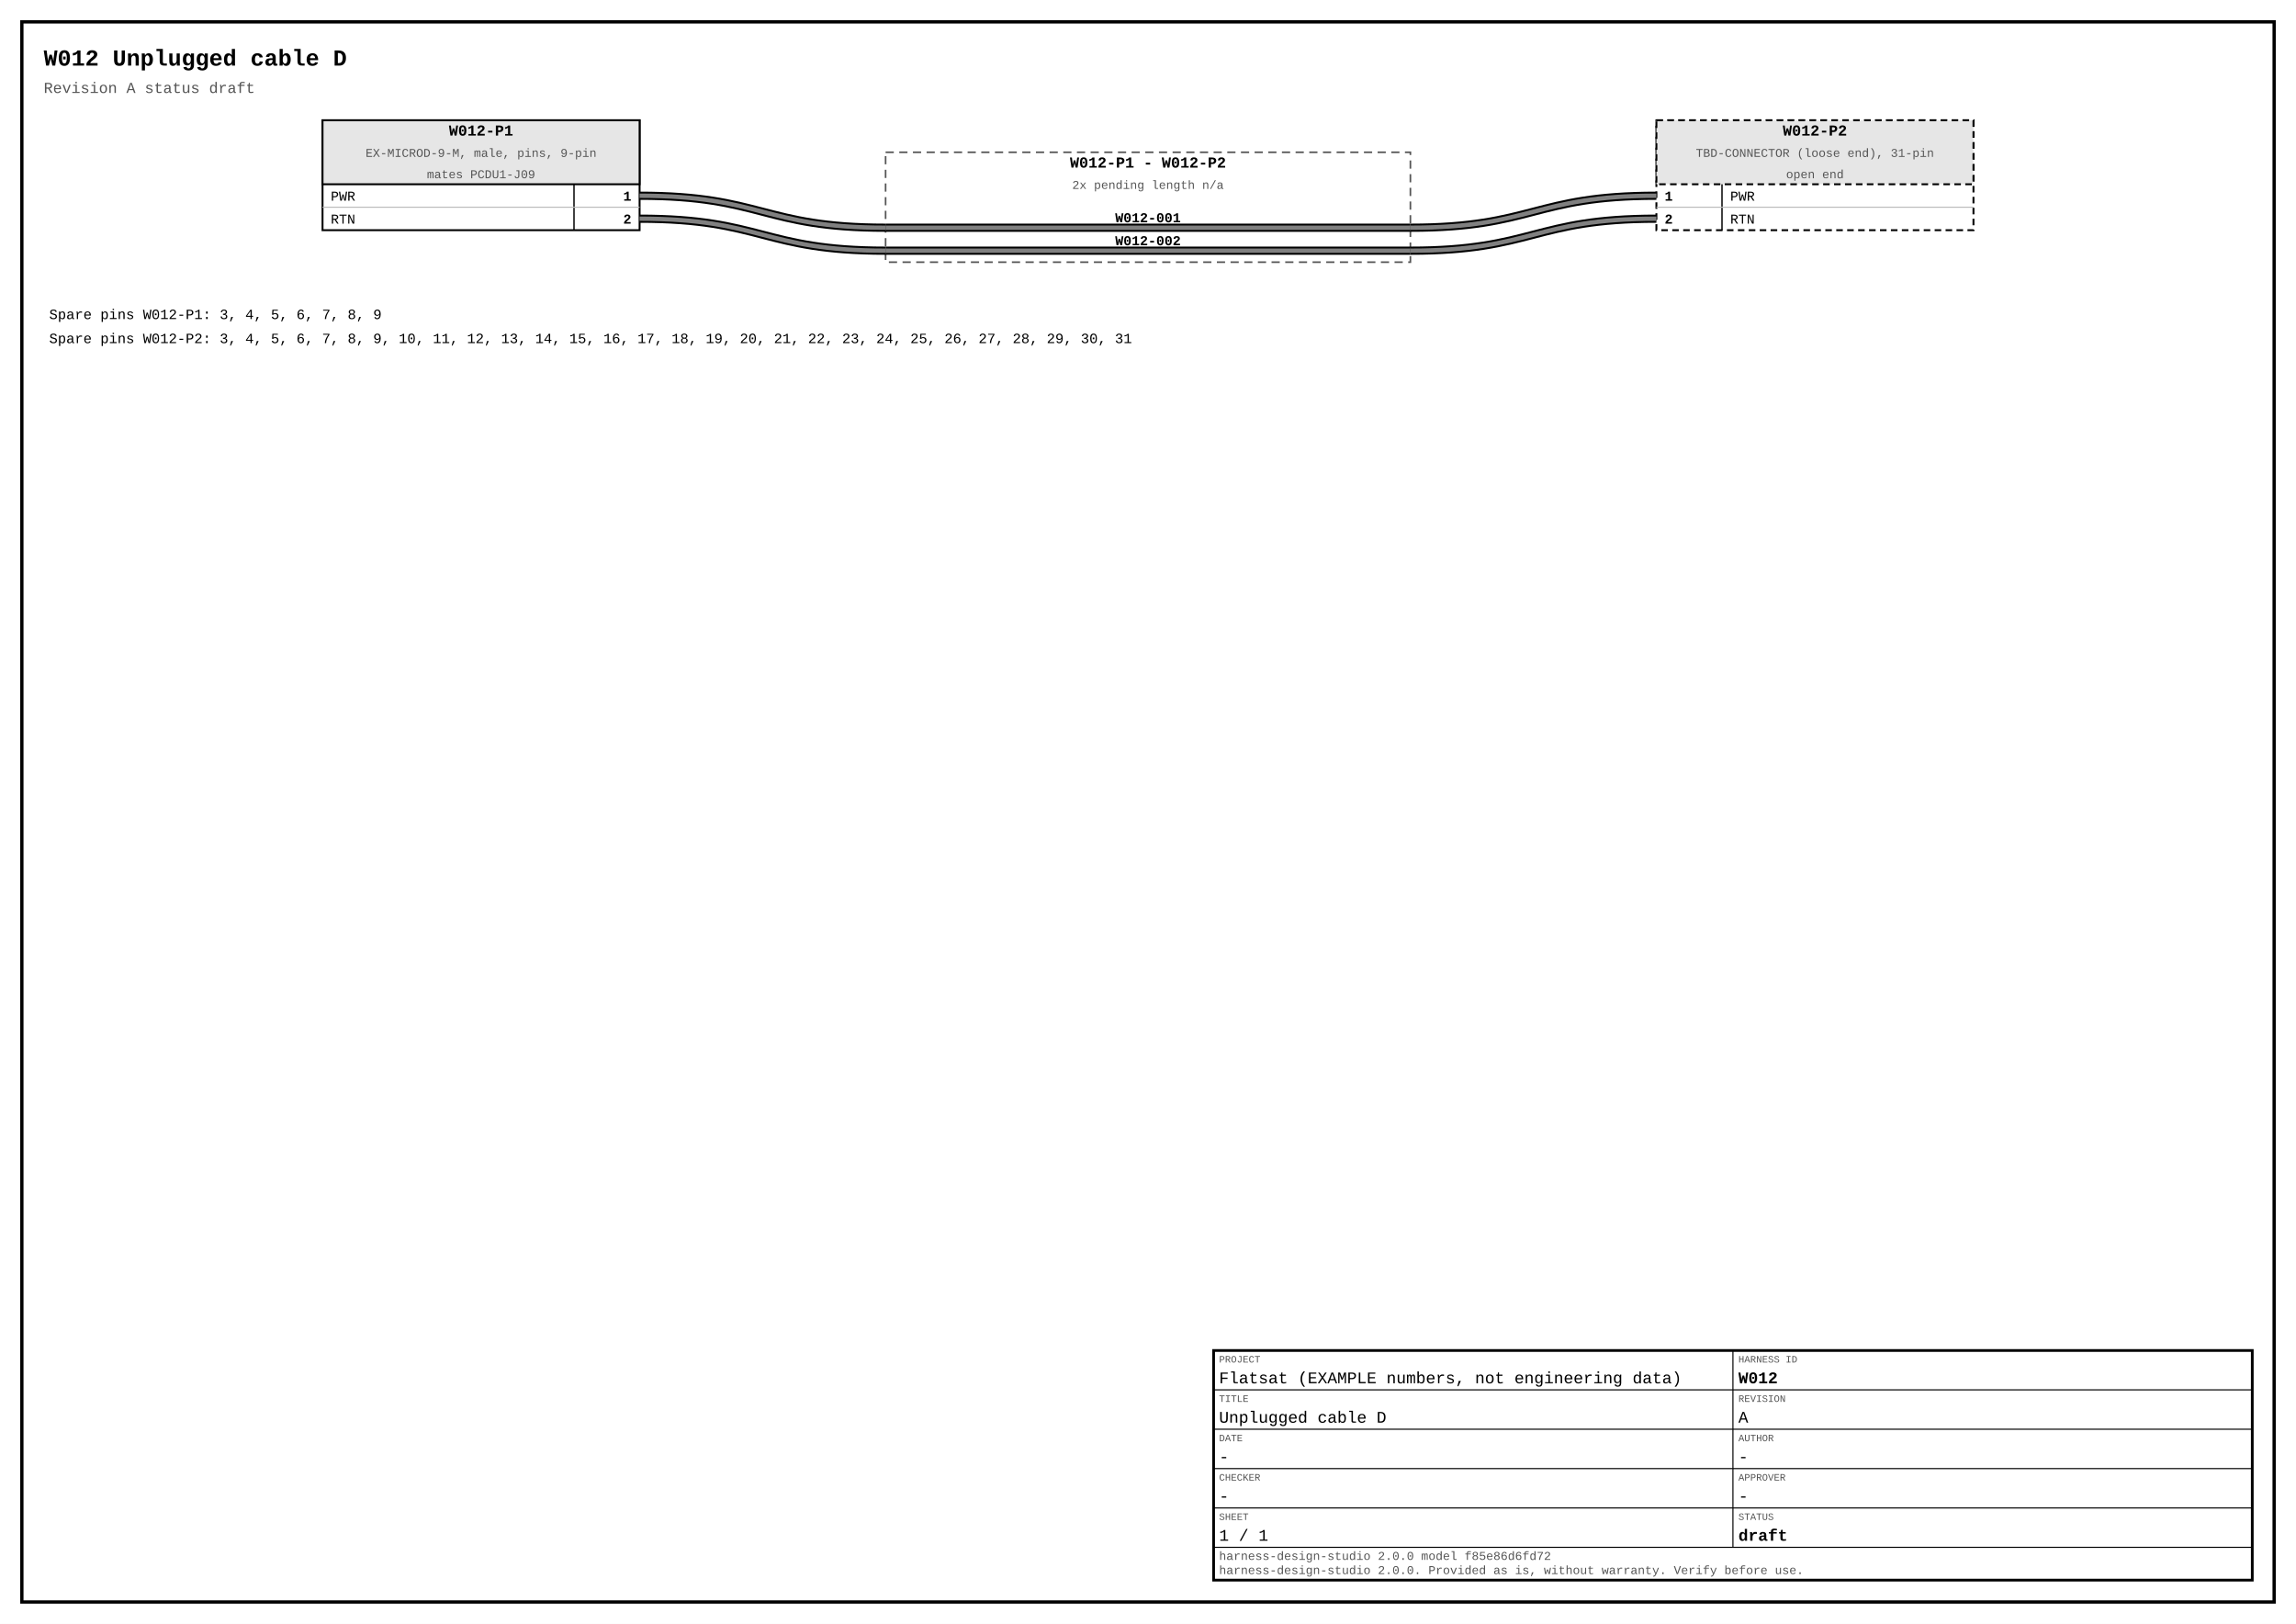
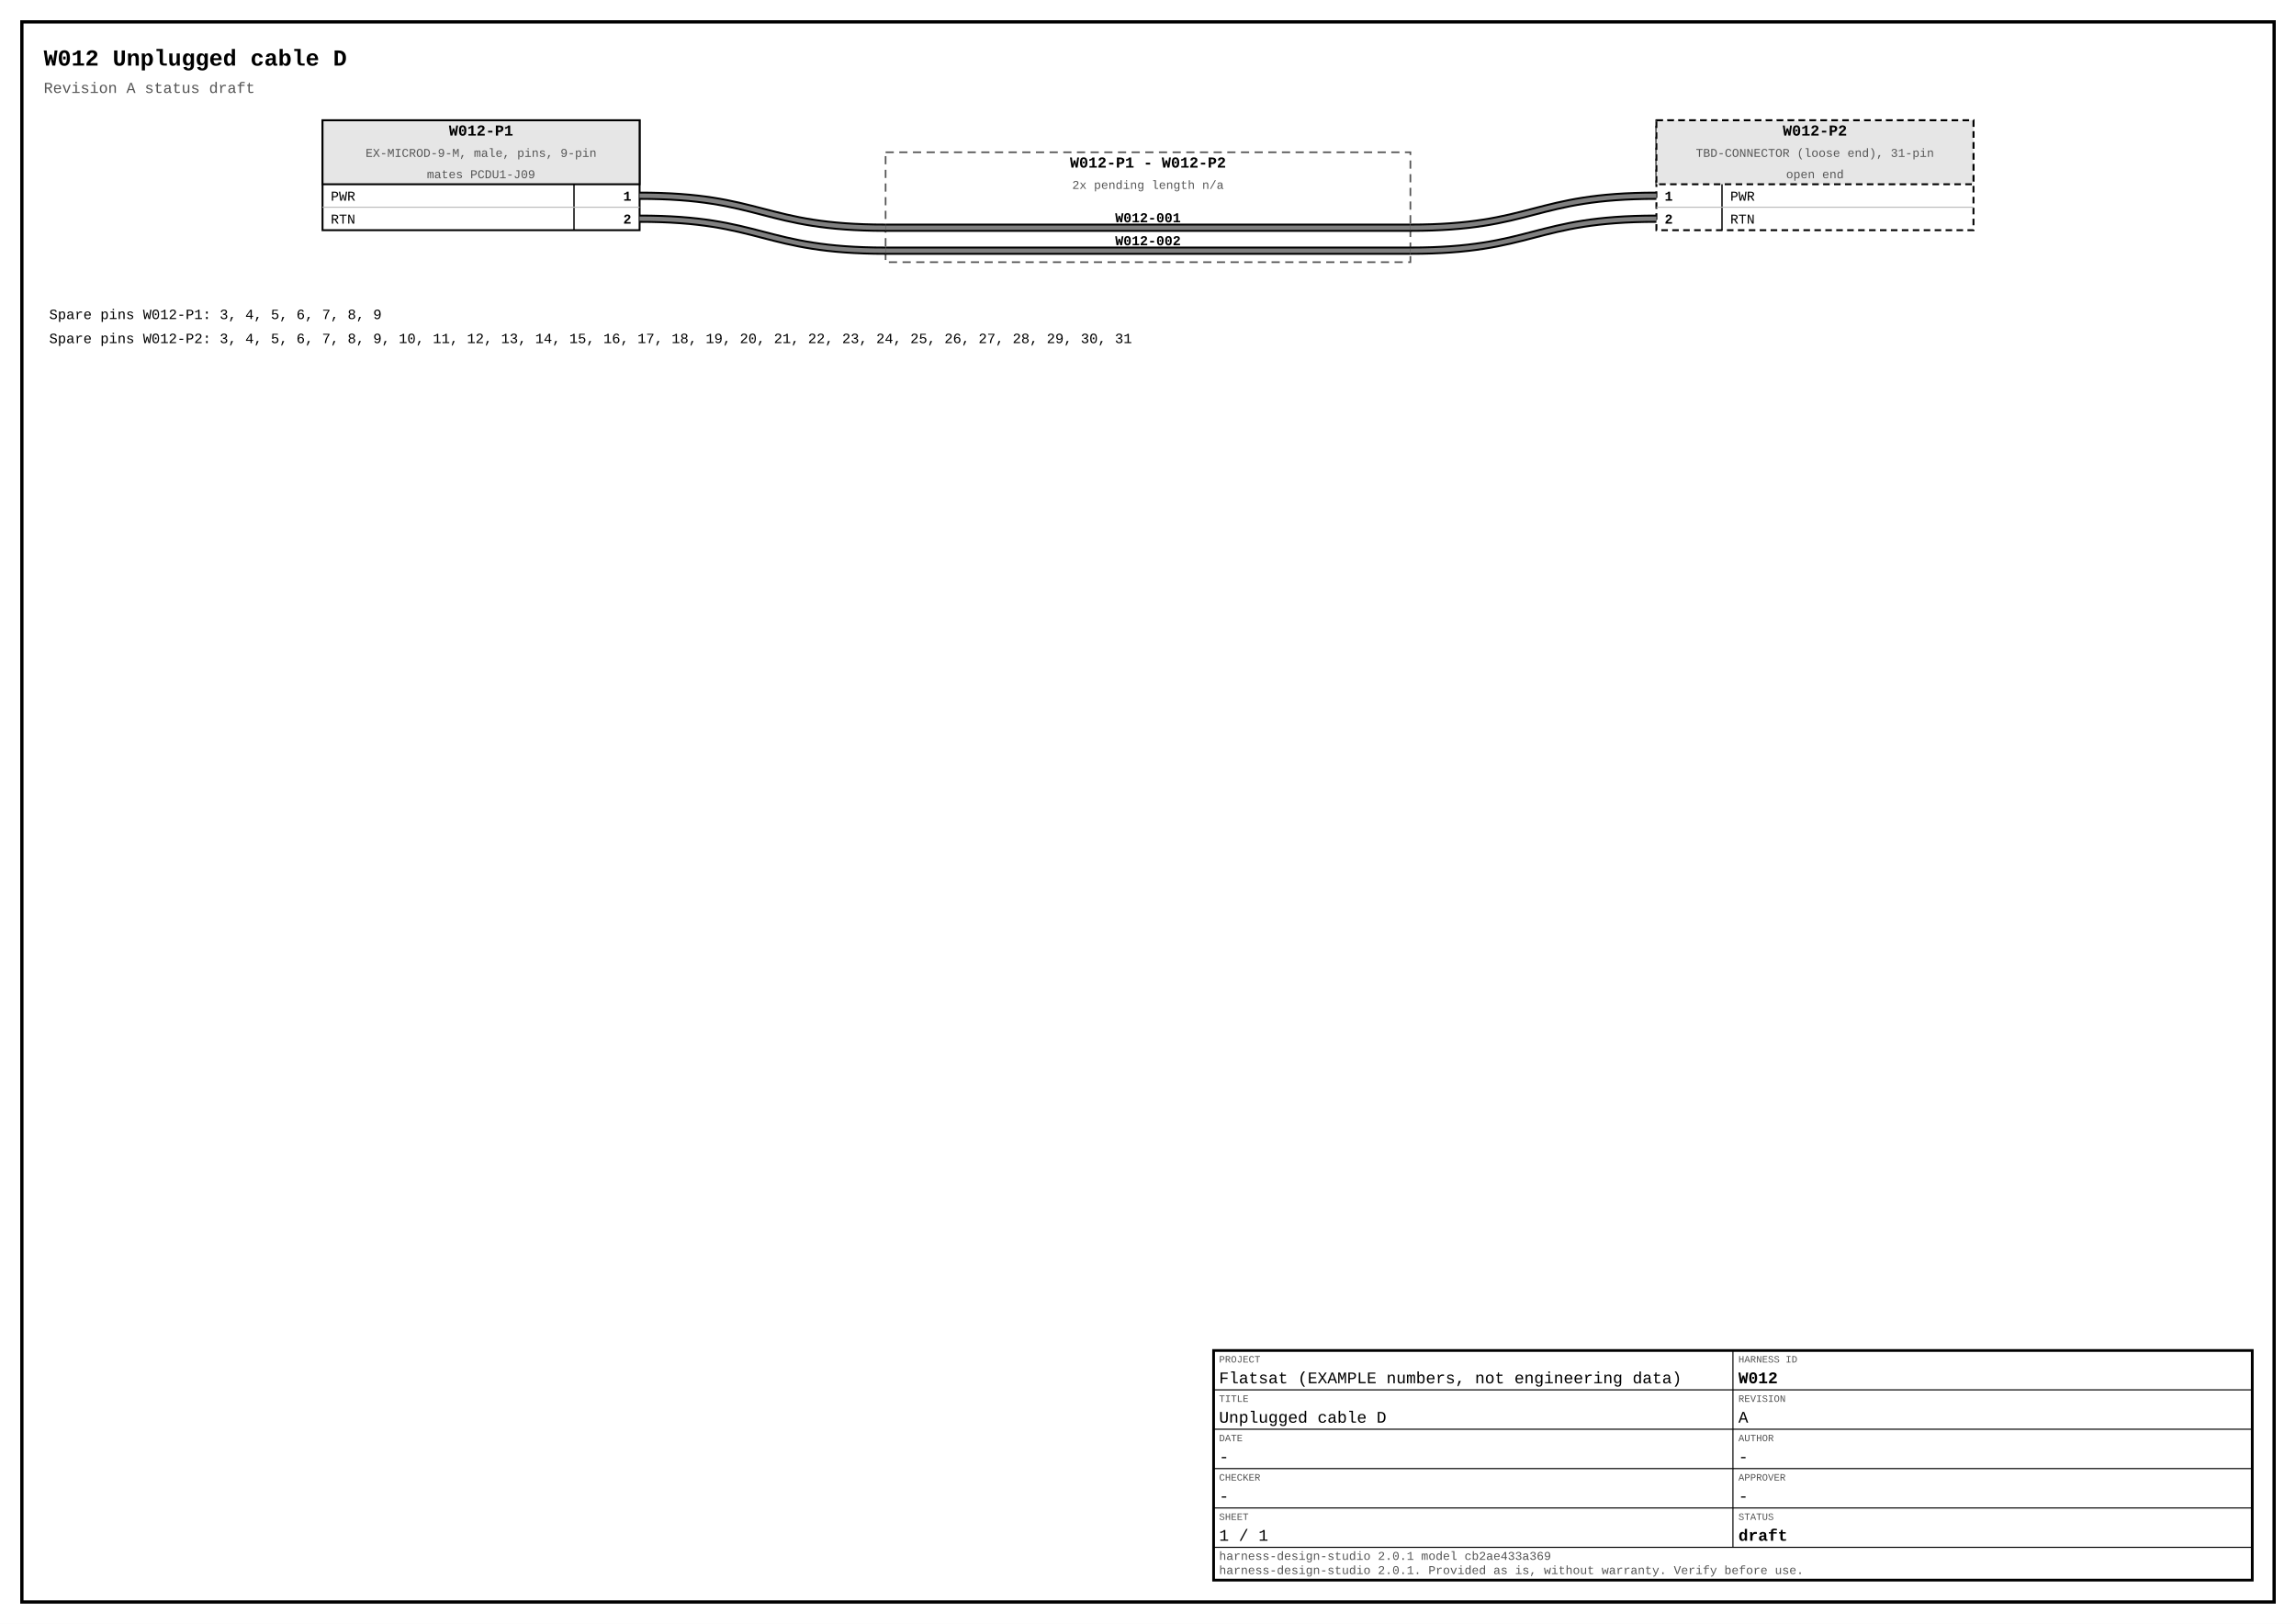
<svg xmlns="http://www.w3.org/2000/svg" width="420mm" height="297mm" viewBox="0 0 420 297" font-family="Courier New, Courier, monospace">
  <rect x="0" y="0" width="420" height="297" fill="#ffffff" />
  <rect x="4" y="4" width="412" height="289" fill="none" stroke="#000000" stroke-width="0.6" />
  <text x="8" y="12" font-size="4.2" font-weight="bold" text-anchor="start" fill="#000000">W012  Unplugged cable D</text>
  <text x="8" y="17" font-size="2.8" text-anchor="start" fill="#555555">Revision A  status draft</text>
  <rect x="59" y="22" width="58" height="20.1" fill="#ffffff" stroke="#000000" stroke-width="0.35" />
  <rect x="59" y="22" width="58" height="11.7" fill="#e6e6e6" stroke="#000000" stroke-width="0.35" />
  <text x="88" y="24.8" font-size="2.8" font-weight="bold" text-anchor="middle" fill="#000000">W012-P1</text>
  <text x="88" y="28.7" font-size="2.2" text-anchor="middle" fill="#555555">EX-MICROD-9-M, male, pins, 9-pin</text>
  <text x="88" y="32.6" font-size="2.2" text-anchor="middle" fill="#555555">mates PCDU1-J09</text>
  <line x1="105" y1="33.7" x2="105" y2="42.1" stroke="#000000" stroke-width="0.25" />
  <line x1="59" y1="37.9" x2="117" y2="37.9" stroke="#bbbbbb" stroke-width="0.2" />
  <text x="60.5" y="36.7" font-size="2.5" text-anchor="start" fill="#000000" data-ref="sig/W012-P1/1">PWR</text>
  <text x="115.5" y="36.7" font-size="2.5" font-weight="bold" text-anchor="end" fill="#000000" data-ref="pin/W012-P1/1">1</text>
  <text x="60.5" y="40.9" font-size="2.5" text-anchor="start" fill="#000000" data-ref="sig/W012-P1/2">RTN</text>
  <text x="115.5" y="40.9" font-size="2.5" font-weight="bold" text-anchor="end" fill="#000000" data-ref="pin/W012-P1/2">2</text>
  <rect x="303" y="22" width="58" height="20.1" fill="#ffffff" stroke="#000000" stroke-width="0.35" stroke-dasharray="1.2 0.8" />
  <rect x="303" y="22" width="58" height="11.7" fill="#e6e6e6" stroke="#000000" stroke-width="0.35" stroke-dasharray="1.2 0.8" />
  <text x="332" y="24.8" font-size="2.8" font-weight="bold" text-anchor="middle" fill="#000000">W012-P2</text>
  <text x="332" y="28.7" font-size="2.2" text-anchor="middle" fill="#555555" data-ref="part/W012-P2">TBD-CONNECTOR (loose end), 31-pin</text>
  <text x="332" y="32.6" font-size="2.2" text-anchor="middle" fill="#555555" data-ref="end/W012-P2">open end</text>
  <line x1="315" y1="33.7" x2="315" y2="42.1" stroke="#000000" stroke-width="0.25" />
  <line x1="303" y1="37.9" x2="361" y2="37.9" stroke="#bbbbbb" stroke-width="0.2" />
  <text x="304.5" y="36.7" font-size="2.5" font-weight="bold" text-anchor="start" fill="#000000" data-ref="pin/W012-P2/1">1</text>
  <text x="316.5" y="36.7" font-size="2.5" text-anchor="start" fill="#000000" data-ref="sig/W012-P2/1">PWR</text>
  <text x="304.5" y="40.9" font-size="2.5" font-weight="bold" text-anchor="start" fill="#000000" data-ref="pin/W012-P2/2">2</text>
  <text x="316.5" y="40.9" font-size="2.5" text-anchor="start" fill="#000000" data-ref="sig/W012-P2/2">RTN</text>
  <rect x="162" y="27.85" width="96" height="20.1" fill="none" stroke="#555555" stroke-width="0.3" stroke-dasharray="1.5 1" />
  <text x="210" y="30.65" font-size="2.8" font-weight="bold" text-anchor="middle" fill="#000000">W012-P1 - W012-P2</text>
  <text x="210" y="34.55" font-size="2.2" text-anchor="middle" fill="#555555">2x  pending  length n/a</text>
  <path d="M 117 35.8 C 139.5 35.8 139.5 41.65 162 41.65" fill="none" stroke="#000000" stroke-width="1.5" />
  <line x1="162" y1="41.65" x2="258" y2="41.65" stroke="#000000" stroke-width="1.5" />
  <path d="M 258 41.65 C 280.5 41.65 280.5 35.8 303 35.8" fill="none" stroke="#000000" stroke-width="1.5" />
  <path d="M 117 35.8 C 139.5 35.8 139.5 41.65 162 41.65" fill="none" stroke="#808080" stroke-width="0.8" />
  <line x1="162" y1="41.65" x2="258" y2="41.65" stroke="#808080" stroke-width="0.8" />
  <path d="M 258 41.65 C 280.5 41.65 280.5 35.8 303 35.8" fill="none" stroke="#808080" stroke-width="0.8" />
  <text x="210" y="40.65" font-size="2.5" font-weight="bold" text-anchor="middle" fill="#000000">W012-001</text>
  <path d="M 117 40 C 139.5 40 139.5 45.85 162 45.85" fill="none" stroke="#000000" stroke-width="1.5" />
  <line x1="162" y1="45.85" x2="258" y2="45.85" stroke="#000000" stroke-width="1.5" />
  <path d="M 258 45.85 C 280.5 45.85 280.5 40 303 40" fill="none" stroke="#000000" stroke-width="1.5" />
  <path d="M 117 40 C 139.5 40 139.5 45.85 162 45.85" fill="none" stroke="#808080" stroke-width="0.8" />
  <line x1="162" y1="45.85" x2="258" y2="45.85" stroke="#808080" stroke-width="0.8" />
  <path d="M 258 45.85 C 280.5 45.85 280.5 40 303 40" fill="none" stroke="#808080" stroke-width="0.8" />
  <text x="210" y="44.85" font-size="2.5" font-weight="bold" text-anchor="middle" fill="#000000">W012-002</text>
  <text x="9" y="58.35" font-size="2.6" text-anchor="start" fill="#000000">Spare pins W012-P1: 3, 4, 5, 6, 7, 8, 9</text>
  <text x="9" y="62.75" font-size="2.6" text-anchor="start" fill="#000000">Spare pins W012-P2: 3, 4, 5, 6, 7, 8, 9, 10, 11, 12, 13, 14, 15, 16, 17, 18, 19, 20, 21, 22, 23, 24, 25, 26, 27, 28, 29, 30, 31</text>
  <rect x="222" y="247" width="190" height="42" fill="none" stroke="#000000" stroke-width="0.5" />
  <line x1="222" y1="247" x2="317" y2="247" stroke="#000000" stroke-width="0.2" />
  <text x="223" y="249.2" font-size="1.8" text-anchor="start" fill="#555555">PROJECT</text>
  <text x="223" y="253" font-size="3" text-anchor="start" fill="#000000">Flatsat (EXAMPLE numbers, not engineering data)</text>
  <line x1="317" y1="247" x2="412" y2="247" stroke="#000000" stroke-width="0.2" />
  <text x="318" y="249.2" font-size="1.8" text-anchor="start" fill="#555555">HARNESS ID</text>
  <text x="318" y="253" font-size="3" font-weight="bold" text-anchor="start" fill="#000000">W012</text>
  <line x1="222" y1="254.2" x2="317" y2="254.2" stroke="#000000" stroke-width="0.2" />
  <text x="223" y="256.4" font-size="1.8" text-anchor="start" fill="#555555">TITLE</text>
  <text x="223" y="260.2" font-size="3" text-anchor="start" fill="#000000">Unplugged cable D</text>
  <line x1="317" y1="254.2" x2="412" y2="254.2" stroke="#000000" stroke-width="0.2" />
  <text x="318" y="256.4" font-size="1.8" text-anchor="start" fill="#555555">REVISION</text>
  <text x="318" y="260.2" font-size="3" text-anchor="start" fill="#000000">A</text>
  <line x1="222" y1="261.4" x2="317" y2="261.4" stroke="#000000" stroke-width="0.2" />
  <text x="223" y="263.6" font-size="1.8" text-anchor="start" fill="#555555">DATE</text>
  <text x="223" y="267.4" font-size="3" text-anchor="start" fill="#000000">-</text>
  <line x1="317" y1="261.4" x2="412" y2="261.4" stroke="#000000" stroke-width="0.2" />
  <text x="318" y="263.6" font-size="1.8" text-anchor="start" fill="#555555">AUTHOR</text>
  <text x="318" y="267.4" font-size="3" text-anchor="start" fill="#000000">-</text>
  <line x1="222" y1="268.6" x2="317" y2="268.6" stroke="#000000" stroke-width="0.2" />
  <text x="223" y="270.8" font-size="1.8" text-anchor="start" fill="#555555">CHECKER</text>
  <text x="223" y="274.6" font-size="3" text-anchor="start" fill="#000000">-</text>
  <line x1="317" y1="268.6" x2="412" y2="268.6" stroke="#000000" stroke-width="0.2" />
  <text x="318" y="270.8" font-size="1.8" text-anchor="start" fill="#555555">APPROVER</text>
  <text x="318" y="274.6" font-size="3" text-anchor="start" fill="#000000">-</text>
  <line x1="222" y1="275.8" x2="317" y2="275.8" stroke="#000000" stroke-width="0.2" />
  <text x="223" y="278" font-size="1.8" text-anchor="start" fill="#555555">SHEET</text>
  <text x="223" y="281.8" font-size="3" text-anchor="start" fill="#000000">1 / 1</text>
  <line x1="317" y1="275.8" x2="412" y2="275.8" stroke="#000000" stroke-width="0.2" />
  <text x="318" y="278" font-size="1.8" text-anchor="start" fill="#555555">STATUS</text>
  <text x="318" y="281.8" font-size="3" font-weight="bold" text-anchor="start" fill="#000000">draft</text>
  <line x1="317" y1="247" x2="317" y2="283" stroke="#000000" stroke-width="0.2" />
  <line x1="222" y1="283" x2="412" y2="283" stroke="#000000" stroke-width="0.2" />
-   <text x="223" y="285.3" font-size="2.2" text-anchor="start" fill="#555555">harness-design-studio 2.0.0 model f85e86d6fd72</text>
-   <text x="223" y="287.9" font-size="2.2" text-anchor="start" fill="#555555">harness-design-studio 2.0.0. Provided as is, without warranty. Verify before use.</text>
+   <text x="223" y="285.3" font-size="2.2" text-anchor="start" fill="#555555">harness-design-studio 2.0.1 model cb2ae433a369</text>
+   <text x="223" y="287.9" font-size="2.2" text-anchor="start" fill="#555555">harness-design-studio 2.0.1. Provided as is, without warranty. Verify before use.</text>
</svg>
